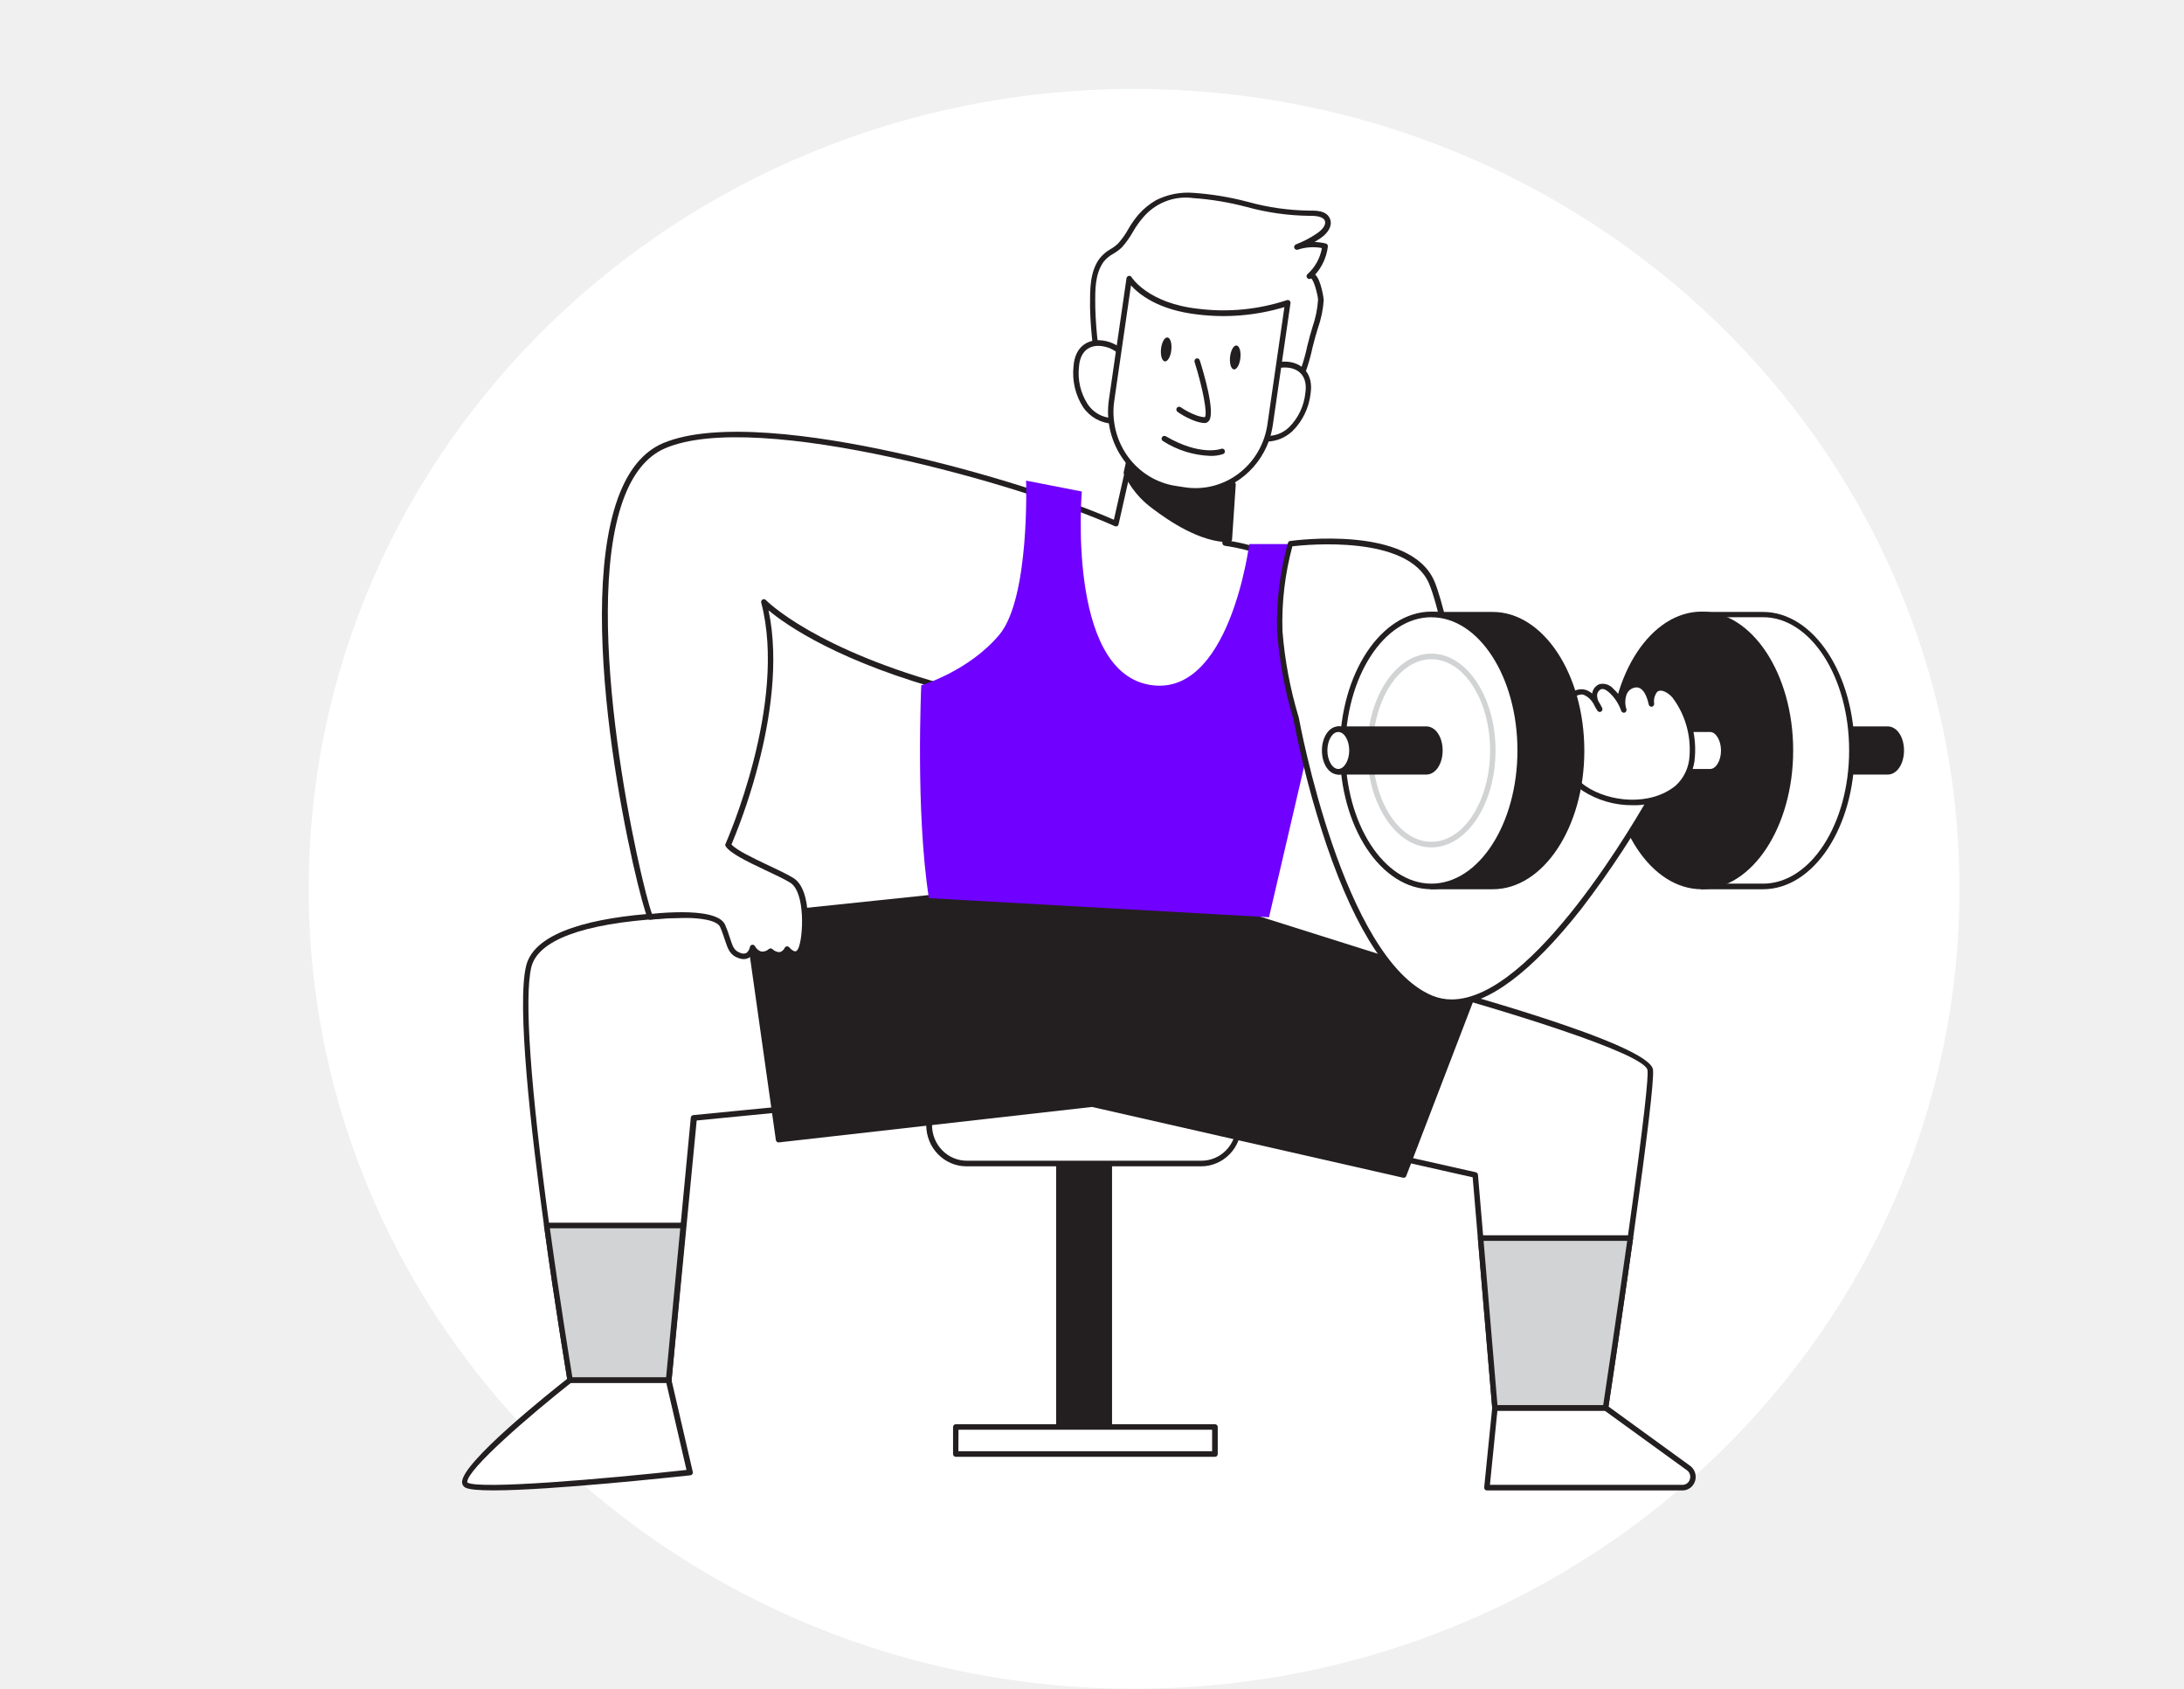
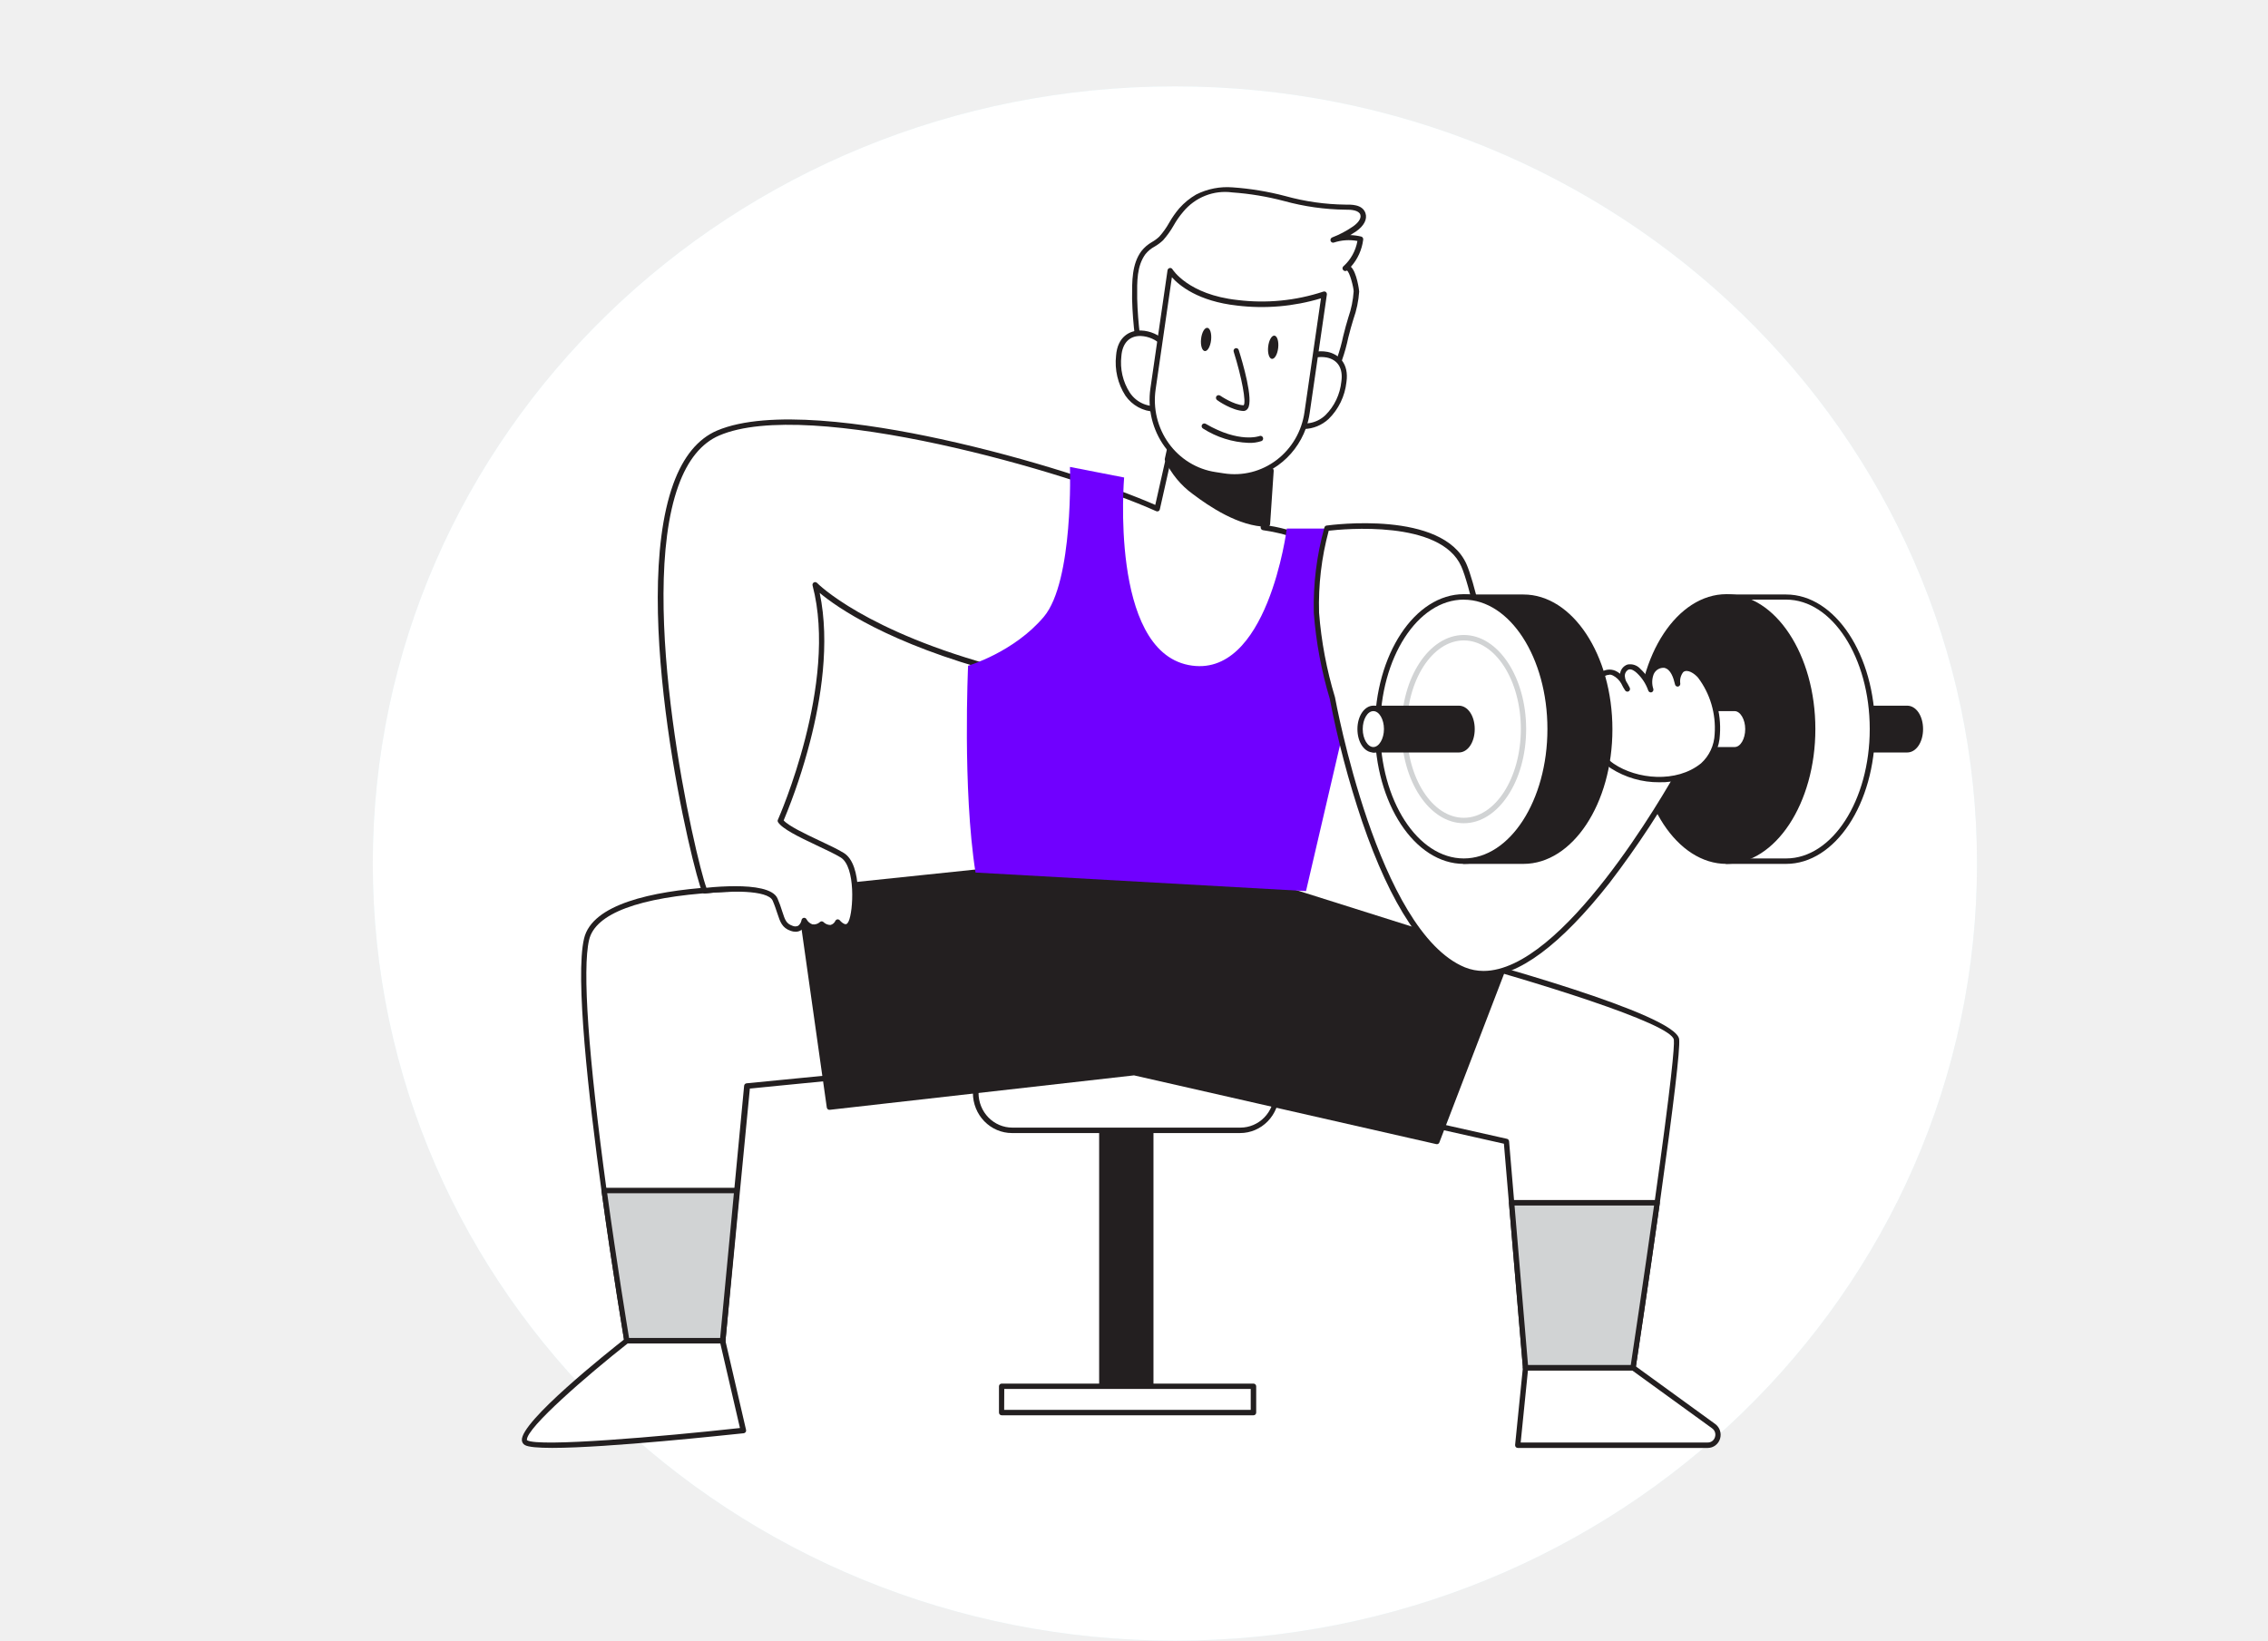
- <svg xmlns="http://www.w3.org/2000/svg" width="335" height="259" viewBox="0 0 335 259" fill="none">
+ <svg xmlns="http://www.w3.org/2000/svg" width="358" height="259" viewBox="0 0 335 259" fill="none">
  <g clip-path="url(#clip0_89_97)">
    <ellipse cx="173.956" cy="136.316" rx="126.611" ry="122.684" fill="#DDF0F4" />
    <ellipse cx="173.956" cy="136.316" rx="126.611" ry="122.684" fill="white" />
    <path d="M170.155 175.204H162.416V218.829H170.155V175.204Z" fill="#231F20" />
    <path d="M170.155 219.259H162.416C162.305 219.259 162.199 219.213 162.12 219.133C162.042 219.052 161.998 218.943 161.998 218.829V175.204C161.998 175.09 162.042 174.981 162.12 174.9C162.199 174.82 162.305 174.774 162.416 174.774H170.155C170.266 174.774 170.372 174.82 170.451 174.9C170.529 174.981 170.574 175.09 170.574 175.204V218.846C170.569 218.957 170.523 219.062 170.445 219.139C170.367 219.216 170.263 219.259 170.155 219.259ZM162.835 218.4H169.736V175.634H162.835V218.4Z" fill="#231F20" />
    <path d="M186.369 218.829H146.604V222.987H186.369V218.829Z" fill="white" />
    <path d="M186.369 223.417H146.604C146.493 223.417 146.387 223.372 146.308 223.291C146.23 223.211 146.186 223.101 146.186 222.987V218.847C146.186 218.733 146.23 218.623 146.308 218.543C146.387 218.462 146.493 218.417 146.604 218.417H186.369C186.48 218.417 186.586 218.462 186.665 218.543C186.743 218.623 186.788 218.733 186.788 218.847V223.005C186.783 223.116 186.737 223.22 186.659 223.297C186.581 223.374 186.477 223.417 186.369 223.417ZM147.006 222.558H185.925V219.259H147.023L147.006 222.558Z" fill="#231F20" />
    <path d="M184.3 166.647H148.271C145.098 166.647 142.525 169.286 142.525 172.541C142.525 175.796 145.098 178.434 148.271 178.434H184.3C187.473 178.434 190.045 175.796 190.045 172.541C190.045 169.286 187.473 166.647 184.3 166.647Z" fill="white" />
    <path d="M184.3 178.864H148.237C146.602 178.864 145.035 178.198 143.879 177.012C142.723 175.826 142.073 174.218 142.073 172.541C142.073 170.864 142.723 169.256 143.879 168.07C145.035 166.884 146.602 166.218 148.237 166.218H184.25C185.885 166.218 187.452 166.884 188.608 168.07C189.764 169.256 190.414 170.864 190.414 172.541C190.414 174.218 189.764 175.826 188.608 177.012C187.452 178.198 185.885 178.864 184.25 178.864H184.3ZM148.287 167.077C146.875 167.077 145.52 167.653 144.521 168.677C143.522 169.702 142.961 171.092 142.961 172.541C142.961 173.99 143.522 175.38 144.521 176.404C145.52 177.429 146.875 178.005 148.287 178.005H184.3C185.713 178.005 187.067 177.429 188.066 176.404C189.065 175.38 189.626 173.99 189.626 172.541C189.626 171.092 189.065 169.702 188.066 168.677C187.067 167.653 185.713 167.077 184.3 167.077H148.287Z" fill="#231F20" />
    <path d="M250.077 189.869C248.243 202.884 246.275 215.908 246.275 215.908H229.307L227.105 189.869L226.267 180.195L207.398 175.951L215.346 150.324C215.346 150.324 252.741 160.221 253.118 164.07C253.319 165.96 251.752 177.919 250.077 189.869Z" fill="white" />
    <path d="M246.275 216.338H229.307C229.202 216.336 229.102 216.295 229.024 216.222C228.947 216.15 228.899 216.05 228.889 215.943L225.89 180.548L207.323 176.373C207.267 176.359 207.214 176.333 207.167 176.298C207.121 176.262 207.082 176.217 207.053 176.166C207.024 176.115 207.005 176.058 206.999 175.999C206.992 175.94 206.997 175.88 207.013 175.823L214.961 150.196C214.994 150.09 215.065 150 215.16 149.946C215.255 149.892 215.366 149.877 215.472 149.904C221.761 151.57 253.159 160.084 253.553 164.062C253.712 165.651 252.715 174.113 250.496 189.929C248.679 202.816 246.711 215.84 246.685 215.969C246.673 216.071 246.624 216.165 246.549 216.234C246.473 216.302 246.376 216.339 246.275 216.338ZM229.693 215.479H245.915C246.25 213.28 248.017 201.467 249.667 189.809C252.372 170.471 252.824 165.179 252.715 164.148C252.464 161.57 230.011 154.698 215.639 150.84L207.951 175.634L226.376 179.775C226.462 179.795 226.539 179.843 226.598 179.911C226.656 179.978 226.693 180.063 226.703 180.153L229.693 215.479Z" fill="#231F20" />
    <path d="M130.65 169.071L106.438 171.442L104.83 187.919L102.577 211.622H87.443C87.443 211.622 85.618 200.806 83.859 187.919C81.748 172.455 79.73 154.088 81.103 148.246C83.616 137.61 119.98 140.608 119.98 140.608L130.65 169.071Z" fill="white" />
    <path d="M102.577 212.068H87.443C87.344 212.067 87.249 212.031 87.174 211.965C87.099 211.899 87.049 211.807 87.033 211.707C87.033 211.604 85.182 200.702 83.448 187.996C81.413 173.125 79.261 154.139 80.693 148.159C83.247 137.292 118.514 140.067 120.055 140.196C120.135 140.202 120.211 140.231 120.274 140.279C120.338 140.328 120.387 140.394 120.416 140.47L131.052 168.915C131.079 168.974 131.093 169.039 131.093 169.104C131.093 169.17 131.079 169.234 131.052 169.293C131.016 169.348 130.969 169.395 130.914 169.431C130.859 169.466 130.798 169.49 130.734 169.499L106.865 171.836L103.012 211.681C103 211.79 102.948 211.89 102.868 211.961C102.787 212.033 102.683 212.071 102.577 212.068ZM87.795 211.209H102.175L105.96 171.398C105.97 171.299 106.012 171.206 106.081 171.135C106.15 171.065 106.24 171.021 106.337 171.012L130.005 168.692L119.662 141.029C113.607 140.61 107.532 140.561 101.471 140.883C89.37 141.63 82.46 144.216 81.489 148.366C80.4 152.988 81.355 166.656 84.252 187.884C85.835 199.285 87.468 209.224 87.795 211.209Z" fill="#231F20" />
    <path d="M142.484 137.713L114.586 140.625L119.503 174.766L167.6 169.319L215.363 180.187L226.376 151.493L191.93 140.625L142.484 137.713Z" fill="#231F20" />
    <path d="M215.363 180.617H215.238L167.5 169.758L119.469 175.196C119.362 175.208 119.254 175.178 119.168 175.11C119.083 175.043 119.025 174.945 119.009 174.835L114.176 140.669C114.166 140.611 114.168 140.552 114.183 140.496C114.197 140.439 114.224 140.387 114.26 140.342C114.293 140.295 114.336 140.256 114.385 140.228C114.434 140.2 114.489 140.183 114.545 140.179L142.442 137.267H142.509L191.922 140.17H192.022L226.46 151.038C226.516 151.054 226.568 151.082 226.612 151.12C226.657 151.159 226.693 151.206 226.718 151.26C226.744 151.313 226.758 151.372 226.759 151.431C226.761 151.491 226.75 151.55 226.728 151.605L215.715 180.308C215.693 180.389 215.648 180.463 215.586 180.518C215.523 180.573 215.445 180.608 215.363 180.617ZM167.626 168.89H167.718L215.129 179.68L225.84 151.76L191.88 141.047L142.517 138.143L115.089 141.004L119.88 174.277L167.617 168.882L167.626 168.89Z" fill="#231F20" />
    <path d="M198.538 60.033C199.928 57.653 200.606 54.303 201.326 51.665C201.821 49.835 202.574 47.962 202.625 46.047C202.625 45.686 201.896 41.511 200.824 42.447C202.179 41.253 203.051 39.583 203.269 37.765C201.843 37.42 200.351 37.482 198.956 37.945C200.132 37.502 201.255 36.926 202.306 36.227C203.144 35.677 203.981 34.758 203.638 33.813C203.295 32.868 201.963 32.739 200.883 32.773C194.869 32.971 189.074 30.273 183.061 30.05C181.167 29.887 179.265 30.243 177.55 31.081C176.609 31.648 175.761 32.364 175.037 33.203C173.806 34.535 173.086 36.425 171.863 37.688C171.026 38.547 169.811 38.856 169.032 39.938C167.533 42.009 167.634 44.767 167.667 47.215C167.709 51.373 168.63 55.583 168.572 59.655C173.153 60.514 177.784 61.425 182.424 61.897C186.084 62.266 196.067 64.277 198.538 60.033Z" fill="white" />
    <path d="M191.084 63.126C188.755 63.079 186.43 62.884 184.124 62.542C183.438 62.456 182.835 62.37 182.332 62.327C178.547 61.94 174.744 61.236 171.068 60.557L168.455 60.076C168.356 60.058 168.267 60.005 168.203 59.927C168.139 59.848 168.103 59.749 168.103 59.647C168.088 57.494 167.939 55.345 167.659 53.212C167.403 51.217 167.25 49.21 167.199 47.198V46.872C167.199 44.475 167.14 41.717 168.656 39.655C169.118 39.067 169.687 38.577 170.331 38.212C170.751 37.974 171.142 37.686 171.495 37.353C172.091 36.683 172.613 35.949 173.053 35.162C173.514 34.35 174.05 33.585 174.652 32.877C175.421 32.011 176.321 31.278 177.316 30.703C179.103 29.805 181.093 29.416 183.078 29.578C185.885 29.774 188.669 30.234 191.394 30.953C194.486 31.811 197.671 32.264 200.874 32.301C201.712 32.301 203.538 32.215 204.032 33.633C204.367 34.587 203.806 35.669 202.533 36.545C202.24 36.743 201.946 36.932 201.637 37.112C202.218 37.13 202.796 37.207 203.362 37.344C203.462 37.369 203.55 37.431 203.609 37.518C203.668 37.605 203.693 37.712 203.68 37.817C203.482 39.42 202.803 40.922 201.737 42.112C202.667 42.971 203.044 45.849 203.044 46.03C202.941 47.512 202.637 48.972 202.139 50.368C201.997 50.832 201.854 51.296 201.729 51.751C201.603 52.207 201.461 52.757 201.327 53.281C200.824 55.698 200.007 58.036 198.898 60.231C197.583 62.49 194.417 63.126 191.084 63.126ZM168.949 59.294L171.219 59.715C174.878 60.385 178.656 61.09 182.416 61.433C182.918 61.485 183.53 61.562 184.225 61.657C188.412 62.198 196.184 63.212 198.178 59.775C199.246 57.652 200.034 55.393 200.523 53.057C200.657 52.525 200.791 52.009 200.925 51.511C201.05 51.047 201.193 50.574 201.335 50.102C201.796 48.779 202.078 47.397 202.173 45.995C202.173 45.385 201.536 42.877 201.101 42.705C201.015 42.769 200.91 42.798 200.805 42.787C200.699 42.776 200.602 42.725 200.531 42.645C200.493 42.607 200.462 42.562 200.441 42.512C200.42 42.461 200.409 42.407 200.409 42.353C200.409 42.298 200.42 42.244 200.441 42.194C200.462 42.144 200.493 42.098 200.531 42.061C201.702 41.022 202.492 39.603 202.767 38.04C201.529 37.808 200.255 37.894 199.057 38.289C198.953 38.325 198.839 38.317 198.74 38.267C198.641 38.217 198.566 38.13 198.529 38.023C198.496 37.917 198.504 37.802 198.551 37.701C198.597 37.601 198.68 37.522 198.781 37.482C199.931 37.042 201.028 36.466 202.047 35.764C202.767 35.274 203.454 34.518 203.219 33.865C202.985 33.212 201.838 33.075 200.874 33.1C197.604 33.062 194.352 32.604 191.193 31.734C188.515 31.026 185.778 30.571 183.019 30.377C181.58 30.179 180.116 30.355 178.76 30.89C177.405 31.424 176.203 32.3 175.264 33.435C174.697 34.099 174.195 34.819 173.765 35.583C173.289 36.423 172.727 37.21 172.09 37.928C171.687 38.309 171.243 38.641 170.766 38.916C170.2 39.217 169.698 39.632 169.292 40.136C167.944 42.001 167.977 44.432 168.003 46.829V47.155C168.057 49.129 168.208 51.099 168.455 53.057C168.735 55.125 168.9 57.207 168.949 59.294Z" fill="#231F20" />
    <path d="M173.747 57.851C173.689 52.584 165.557 50.05 165.088 56.175C164.851 58.285 165.343 60.413 166.478 62.189C167.065 63.058 167.889 63.73 168.847 64.12C169.806 64.51 170.855 64.6 171.863 64.38" fill="white" />
    <path d="M170.749 64.982C169.844 64.955 168.956 64.713 168.157 64.274C167.358 63.836 166.668 63.214 166.143 62.456C164.944 60.594 164.422 58.359 164.669 56.142C164.895 53.126 166.855 52.121 168.622 52.173C170.076 52.231 171.456 52.847 172.488 53.899C173.521 54.95 174.132 56.361 174.2 57.851C174.2 57.964 174.157 58.072 174.08 58.152C174.004 58.233 173.899 58.279 173.79 58.281C173.734 58.283 173.679 58.274 173.627 58.254C173.576 58.234 173.528 58.203 173.488 58.164C173.449 58.125 173.417 58.077 173.395 58.025C173.374 57.973 173.362 57.917 173.362 57.86C173.284 56.595 172.753 55.404 171.872 54.515C170.992 53.626 169.823 53.101 168.589 53.041C166.796 52.989 165.666 54.14 165.507 56.219C165.271 58.231 165.737 60.264 166.822 61.958C167.351 62.764 168.104 63.389 168.983 63.752C169.863 64.115 170.828 64.199 171.754 63.994C171.865 63.963 171.984 63.979 172.084 64.038C172.183 64.097 172.256 64.194 172.286 64.308C172.316 64.421 172.301 64.543 172.244 64.645C172.186 64.748 172.092 64.822 171.981 64.853C171.578 64.952 171.164 64.995 170.749 64.982Z" fill="#231F20" />
    <path d="M191.854 59.956C193.06 54.844 201.544 54.243 200.665 60.317C200.439 62.436 199.49 64.405 197.985 65.875C197.221 66.585 196.268 67.045 195.248 67.198C194.228 67.351 193.187 67.19 192.256 66.734" fill="white" />
    <path d="M194.358 67.722C193.556 67.729 192.765 67.531 192.055 67.147C192.007 67.12 191.964 67.083 191.93 67.039C191.895 66.995 191.869 66.945 191.854 66.89C191.838 66.836 191.833 66.779 191.839 66.723C191.845 66.667 191.861 66.612 191.888 66.563C191.914 66.513 191.95 66.469 191.993 66.434C192.036 66.398 192.085 66.372 192.138 66.356C192.191 66.34 192.246 66.335 192.301 66.341C192.356 66.347 192.409 66.364 192.457 66.391C193.318 66.801 194.278 66.938 195.215 66.785C196.152 66.632 197.023 66.196 197.717 65.532C199.136 64.126 200.025 62.252 200.229 60.24C200.531 58.169 199.685 56.803 197.918 56.434C196.705 56.217 195.456 56.465 194.41 57.13C193.363 57.795 192.591 58.831 192.24 60.042C192.214 60.156 192.145 60.255 192.049 60.317C191.952 60.379 191.836 60.399 191.724 60.373C191.613 60.346 191.517 60.276 191.457 60.177C191.396 60.078 191.377 59.958 191.402 59.844C191.785 58.404 192.681 57.164 193.912 56.369C195.143 55.574 196.62 55.281 198.052 55.549C199.777 55.901 201.469 57.336 201.033 60.325C200.79 62.543 199.794 64.602 198.219 66.142C197.158 67.124 195.788 67.685 194.358 67.722Z" fill="#231F20" />
    <path d="M195.33 86.691C194.987 84.852 191.67 83.839 187.885 83.254L188.153 79.234L188.68 71.33L173.681 69.036L172.257 75.376L171.805 77.43L171.16 80.316C157.76 74.303 116.362 62.146 101.84 68.375C83.968 76.047 97.745 136.553 99.73 140.625C99.73 140.625 109.713 139.38 110.843 142C111.974 144.62 111.748 145.96 113.456 146.544C113.667 146.628 113.894 146.66 114.12 146.638C114.345 146.616 114.562 146.541 114.754 146.419C114.947 146.296 115.109 146.13 115.228 145.933C115.347 145.735 115.42 145.513 115.441 145.282C115.553 145.537 115.722 145.762 115.934 145.938C116.147 146.113 116.397 146.235 116.665 146.292C116.932 146.349 117.209 146.34 117.472 146.266C117.736 146.192 117.978 146.055 118.18 145.866C118.18 145.866 119.696 147.421 120.692 145.574C120.692 145.574 122.015 147.223 122.769 145.668C123.523 144.113 124.101 136.648 121.354 134.998C118.607 133.349 112.56 131.124 111.614 129.569C111.614 129.569 121.262 108.151 117.099 92.37C117.099 92.37 124.478 100.101 146.412 105.892C146.412 105.892 152.651 117.541 153.405 117.73C154.159 117.919 184.652 120.84 184.652 120.84L192.943 105.892C192.943 105.892 196.159 91.15 195.33 86.691Z" fill="white" />
    <path d="M114.076 147.086C113.819 147.084 113.564 147.037 113.322 146.948C111.94 146.476 111.647 145.522 111.203 144.19C111.011 143.615 110.801 142.953 110.466 142.18C109.729 140.462 103.523 140.591 99.78 141.055C99.694 141.066 99.607 141.05 99.53 141.008C99.454 140.967 99.392 140.902 99.353 140.823C97.954 137.945 87.737 95.866 94.78 76.39C96.338 72.095 98.657 69.268 101.681 67.971C109.78 64.535 125.357 66.777 136.998 69.311C151.001 72.352 164.217 76.785 170.858 79.706L173.279 68.959C173.305 68.855 173.366 68.765 173.453 68.704C173.539 68.644 173.644 68.619 173.748 68.632L188.739 70.918C188.844 70.933 188.94 70.988 189.007 71.073C189.073 71.157 189.107 71.264 189.099 71.373L188.329 82.902C192.994 83.632 195.414 84.844 195.741 86.596C196.578 91.098 193.53 105.376 193.396 105.978C193.4 106.018 193.4 106.058 193.396 106.098L185.088 121.046C185.046 121.116 184.986 121.172 184.915 121.21C184.845 121.248 184.765 121.266 184.686 121.261C181.562 120.969 154.142 118.34 153.38 118.151C152.768 117.988 150.348 113.993 146.202 106.261C128.724 101.605 120.55 95.823 117.887 93.598C119.562 101.536 118.037 110.617 116.387 116.991C115.294 121.264 113.894 125.447 112.2 129.508C112.954 130.368 115.491 131.587 117.753 132.653C119.243 133.357 120.659 134.019 121.664 134.629C124.737 136.476 124.034 144.251 123.247 145.866C123.154 146.092 123.006 146.29 122.816 146.441C122.627 146.591 122.403 146.689 122.166 146.725C121.924 146.73 121.684 146.687 121.458 146.597C121.232 146.507 121.026 146.372 120.851 146.201C120.576 146.555 120.182 146.79 119.746 146.862C119.191 146.905 118.643 146.726 118.213 146.364C117.977 146.527 117.712 146.639 117.433 146.695C117.154 146.751 116.867 146.75 116.588 146.69C116.223 146.596 115.889 146.4 115.625 146.123C115.473 146.404 115.254 146.64 114.989 146.811C114.719 146.996 114.4 147.092 114.076 147.086ZM104.587 139.895C107.435 139.895 110.55 140.273 111.228 141.828C111.521 142.511 111.776 143.211 111.991 143.924C112.409 145.213 112.602 145.797 113.582 146.141C113.725 146.208 113.881 146.244 114.038 146.244C114.196 146.244 114.352 146.208 114.495 146.141C114.775 145.919 114.963 145.597 115.022 145.239C115.038 145.15 115.081 145.068 115.144 145.005C115.207 144.942 115.287 144.901 115.374 144.886C115.461 144.873 115.55 144.888 115.628 144.93C115.707 144.972 115.77 145.038 115.81 145.118C116.009 145.493 116.338 145.778 116.731 145.917C116.945 145.951 117.163 145.935 117.37 145.871C117.577 145.807 117.768 145.697 117.928 145.548C118.003 145.48 118.1 145.442 118.201 145.442C118.301 145.442 118.398 145.48 118.473 145.548C118.769 145.845 119.164 146.014 119.578 146.02C119.753 145.978 119.916 145.895 120.054 145.777C120.192 145.66 120.302 145.51 120.374 145.342C120.408 145.282 120.456 145.232 120.513 145.195C120.569 145.158 120.634 145.134 120.701 145.127C120.768 145.125 120.835 145.138 120.897 145.165C120.959 145.191 121.015 145.231 121.061 145.282C121.228 145.496 121.697 145.926 122.015 145.891C122.166 145.891 122.309 145.728 122.443 145.462C123.205 143.89 123.59 136.802 121.186 135.35C120.215 134.766 118.816 134.113 117.342 133.417C114.578 132.112 111.974 130.84 111.304 129.775C111.269 129.713 111.251 129.644 111.251 129.573C111.251 129.502 111.269 129.432 111.304 129.371C111.396 129.156 120.835 107.893 116.764 92.43C116.739 92.339 116.745 92.242 116.78 92.155C116.814 92.068 116.877 91.995 116.957 91.948C117.038 91.903 117.131 91.885 117.223 91.897C117.315 91.909 117.401 91.951 117.468 92.017C117.535 92.095 125.047 99.749 146.588 105.428C146.642 105.442 146.693 105.468 146.738 105.504C146.783 105.539 146.82 105.583 146.847 105.634C149.661 110.883 152.961 116.682 153.631 117.275C155.021 117.498 176.026 119.526 184.493 120.333L192.617 105.729C192.843 104.68 195.724 90.935 194.945 86.76C194.694 85.419 192.181 84.337 187.851 83.693C187.747 83.676 187.653 83.62 187.586 83.536C187.52 83.452 187.486 83.345 187.491 83.237L188.262 71.717L174.024 69.543L171.579 80.402C171.566 80.464 171.539 80.523 171.502 80.573C171.464 80.624 171.416 80.665 171.361 80.694C171.304 80.72 171.243 80.733 171.181 80.733C171.119 80.733 171.058 80.72 171.001 80.694C157.308 74.517 116.161 62.653 102.016 68.753C99.219 69.956 97.049 72.619 95.584 76.682C88.942 95.033 98.306 135.625 100.006 140.144C101.528 139.982 103.057 139.899 104.587 139.895Z" fill="#231F20" />
    <path d="M172.768 72.43C173.753 74.487 175.224 76.259 177.047 77.584C180.012 79.913 184.543 82.739 188.546 82.739L189.116 74.277C186.191 74.21 183.284 73.789 180.456 73.023C177.93 72.545 175.49 71.676 173.22 70.445L172.768 72.43Z" fill="#231F20" />
    <path d="M188.513 83.152C184.074 83.152 179.3 79.896 176.788 77.997C174.898 76.626 173.379 74.784 172.374 72.645C172.349 72.558 172.349 72.466 172.374 72.379L172.826 70.334C172.839 70.267 172.868 70.204 172.91 70.152C172.952 70.099 173.007 70.058 173.069 70.034C173.129 70.002 173.195 69.985 173.262 69.985C173.329 69.985 173.395 70.002 173.455 70.034C175.686 71.26 178.086 72.129 180.573 72.611C183.368 73.375 186.241 73.793 189.133 73.856C189.189 73.856 189.246 73.868 189.298 73.892C189.35 73.916 189.396 73.951 189.434 73.994C189.475 74.037 189.507 74.088 189.527 74.144C189.547 74.201 189.556 74.261 189.551 74.32L188.982 82.774C188.965 82.886 188.907 82.988 188.82 83.058C188.733 83.129 188.623 83.162 188.513 83.152ZM173.203 72.387C174.163 74.335 175.572 76.013 177.307 77.276C179.627 79.097 184.057 82.112 188.153 82.284L188.664 74.69C185.86 74.58 183.076 74.154 180.364 73.418C177.983 72.943 175.673 72.145 173.496 71.047L173.203 72.387Z" fill="#231F20" />
    <path d="M197.524 46.433L194.819 65.067C194.709 65.867 194.518 66.653 194.25 67.412C193.335 69.995 191.58 72.174 189.281 73.583C186.981 74.991 184.278 75.543 181.628 75.144L180.288 74.938C177.805 74.557 175.508 73.362 173.74 71.532C171.973 69.702 170.829 67.335 170.481 64.784C170.327 63.661 170.327 62.521 170.481 61.399L173.212 42.73C173.212 42.73 175.64 46.906 183.814 47.791C191.988 48.675 197.524 46.433 197.524 46.433Z" fill="white" />
    <path d="M183.32 75.695C182.731 75.695 182.143 75.649 181.561 75.557L180.221 75.351C177.065 74.869 174.225 73.122 172.325 70.493C170.425 67.864 169.62 64.568 170.088 61.331L172.793 42.662C172.807 42.575 172.846 42.495 172.906 42.432C172.966 42.369 173.043 42.327 173.128 42.31C173.213 42.291 173.301 42.299 173.381 42.335C173.461 42.37 173.528 42.431 173.572 42.508C173.572 42.508 176.025 46.52 183.856 47.362C188.402 47.923 193.013 47.472 197.373 46.038C197.442 46.011 197.517 46.002 197.59 46.013C197.664 46.023 197.733 46.053 197.792 46.099C197.847 46.148 197.89 46.211 197.916 46.282C197.942 46.352 197.952 46.428 197.943 46.502L195.238 65.162C195.119 65.991 194.92 66.805 194.643 67.593C193.787 69.968 192.243 72.016 190.219 73.464C188.195 74.912 185.788 75.691 183.32 75.695ZM173.479 43.77L170.917 61.451C170.697 62.944 170.767 64.468 171.122 65.933C171.478 67.399 172.112 68.778 172.988 69.992C173.864 71.206 174.965 72.231 176.228 73.007C177.49 73.784 178.89 74.297 180.347 74.518L181.687 74.724C183.141 74.953 184.625 74.884 186.053 74.522C187.481 74.16 188.826 73.511 190.008 72.613C191.191 71.716 192.188 70.587 192.944 69.292C193.699 67.997 194.197 66.561 194.409 65.068L197.013 47.095C192.719 48.386 188.216 48.775 183.772 48.238C177.633 47.559 174.66 45.085 173.479 43.77Z" fill="#231F20" />
    <path d="M183.655 55.463C183.655 55.463 186.494 64.484 184.802 64.449C183.111 64.415 180.866 62.843 180.866 62.843" fill="white" />
    <path d="M184.811 64.879C183.01 64.827 180.749 63.272 180.624 63.161C180.531 63.096 180.467 62.997 180.445 62.885C180.423 62.772 180.445 62.655 180.506 62.559C180.572 62.468 180.669 62.405 180.778 62.384C180.887 62.364 180.999 62.386 181.093 62.447C181.093 62.447 183.245 63.934 184.803 63.977C185.247 63.556 184.526 59.621 183.245 55.549C183.223 55.494 183.212 55.435 183.213 55.375C183.214 55.316 183.228 55.257 183.252 55.203C183.277 55.149 183.312 55.101 183.356 55.062C183.399 55.023 183.45 54.993 183.506 54.975C183.561 54.957 183.62 54.951 183.677 54.958C183.735 54.964 183.791 54.983 183.841 55.013C183.891 55.042 183.935 55.082 183.969 55.13C184.004 55.178 184.028 55.233 184.041 55.291C184.618 57.112 186.419 63.169 185.464 64.492C185.393 64.605 185.296 64.698 185.183 64.765C185.069 64.832 184.942 64.871 184.811 64.879Z" fill="#231F20" />
    <path d="M185.59 69.913C183.038 69.811 180.555 69.03 178.388 67.645C178.291 67.589 178.22 67.496 178.19 67.386C178.16 67.277 178.174 67.16 178.228 67.061C178.286 66.963 178.378 66.891 178.486 66.861C178.593 66.83 178.708 66.844 178.806 66.897C184.124 70.007 187.282 68.847 187.315 68.83C187.367 68.81 187.422 68.8 187.478 68.801C187.533 68.802 187.588 68.815 187.638 68.838C187.689 68.861 187.735 68.895 187.773 68.936C187.811 68.978 187.84 69.026 187.86 69.079C187.88 69.132 187.889 69.188 187.888 69.244C187.886 69.3 187.874 69.356 187.851 69.407C187.829 69.458 187.796 69.504 187.756 69.543C187.716 69.581 187.668 69.61 187.617 69.629C186.963 69.845 186.277 69.941 185.59 69.913Z" fill="#231F20" />
    <path d="M179.669 53.679C179.781 52.665 179.518 51.802 179.082 51.751C178.645 51.701 178.2 52.481 178.088 53.495C177.976 54.508 178.239 55.371 178.676 55.422C179.112 55.473 179.557 54.692 179.669 53.679Z" fill="#231F20" />
    <path d="M190.26 54.909C190.372 53.896 190.109 53.033 189.672 52.982C189.235 52.931 188.791 53.712 188.678 54.725C188.566 55.739 188.83 56.602 189.266 56.653C189.703 56.703 190.148 55.923 190.26 54.909Z" fill="#231F20" />
    <path d="M157.391 73.71C157.391 73.71 157.994 91.751 153.271 97.361C148.547 102.971 141.311 105.093 141.311 105.093C141.311 105.093 140.407 124.534 142.484 137.739L194.652 140.668L200.213 116.794C200.213 116.794 195.472 98.839 197.909 83.435H191.62C191.62 83.435 188.588 107.438 176.101 104.981C163.614 102.524 165.942 75.377 165.942 75.377L157.391 73.71Z" fill="#7000FF" />
    <path d="M87.443 211.639C87.443 211.639 68.909 226.192 71.531 227.747C74.152 229.302 105.868 225.805 105.868 225.805L102.585 211.639H87.443Z" fill="white" />
    <path d="M75.668 228.563C73.465 228.563 71.882 228.434 71.347 228.116C71.212 228.039 71.099 227.929 71.017 227.795C70.935 227.661 70.887 227.509 70.877 227.351C70.685 224.413 84.428 213.468 87.192 211.303C87.262 211.242 87.351 211.209 87.443 211.209H102.577C102.671 211.209 102.763 211.242 102.836 211.303C102.909 211.364 102.96 211.449 102.979 211.544L106.262 225.719C106.278 225.779 106.28 225.842 106.269 225.903C106.257 225.964 106.232 226.022 106.195 226.071C106.161 226.121 106.118 226.163 106.067 226.194C106.017 226.225 105.96 226.245 105.902 226.252C103.297 226.518 84.478 228.563 75.668 228.563ZM87.586 212.068C81.338 216.991 71.589 225.393 71.673 227.291C71.673 227.343 71.673 227.352 71.723 227.369C73.558 228.451 92.661 226.819 105.299 225.427L102.2 212.068H87.586Z" fill="#231F20" />
    <path d="M229.307 215.908L228.076 228.142H258.067C258.409 228.14 258.741 228.026 259.016 227.819C259.29 227.611 259.494 227.319 259.597 226.985C259.701 226.651 259.698 226.292 259.59 225.96C259.482 225.627 259.274 225.339 258.997 225.135L246.275 215.908H229.307Z" fill="white" />
    <path d="M258.067 228.571H228.076C228.018 228.571 227.961 228.559 227.907 228.535C227.854 228.512 227.806 228.477 227.766 228.434C227.727 228.388 227.697 228.335 227.678 228.278C227.659 228.22 227.652 228.159 227.657 228.099L228.888 215.865C228.901 215.76 228.95 215.662 229.027 215.591C229.104 215.52 229.204 215.48 229.307 215.479H246.275C246.362 215.479 246.446 215.506 246.518 215.556L259.239 224.791C259.592 225.046 259.857 225.409 259.995 225.828C260.133 226.247 260.136 226.701 260.006 227.123C259.875 227.544 259.616 227.912 259.268 228.173C258.919 228.433 258.498 228.573 258.067 228.571ZM228.537 227.712H258.067C258.323 227.718 258.573 227.638 258.779 227.482C258.986 227.327 259.136 227.105 259.206 226.853C259.287 226.605 259.286 226.336 259.205 226.088C259.123 225.84 258.965 225.626 258.754 225.478L246.141 216.338H229.684L228.537 227.712Z" fill="#231F20" />
    <path d="M277.908 115.093C277.893 114.259 278.121 113.44 278.561 112.739V111.828H289.541C290.721 111.828 291.676 113.289 291.676 115.093C291.676 116.897 290.721 118.357 289.541 118.357H278.561V117.472C278.114 116.765 277.886 115.935 277.908 115.093Z" fill="#231F20" />
    <path d="M289.54 118.787H278.561C278.45 118.785 278.345 118.739 278.267 118.658C278.189 118.578 278.144 118.47 278.142 118.357V117.575C277.714 116.822 277.488 115.965 277.488 115.093C277.488 114.22 277.714 113.363 278.142 112.61V111.828C278.144 111.715 278.189 111.607 278.267 111.527C278.345 111.447 278.45 111.401 278.561 111.398H289.54C290.973 111.398 292.053 113.022 292.053 115.093C292.053 117.163 290.973 118.787 289.54 118.787ZM278.98 117.928H289.54C290.47 117.928 291.215 116.63 291.215 115.093C291.215 113.555 290.428 112.258 289.54 112.258H278.98V112.739C278.981 112.828 278.955 112.915 278.904 112.988C278.526 113.621 278.326 114.35 278.326 115.093C278.326 115.835 278.526 116.564 278.904 117.197C278.953 117.271 278.979 117.358 278.98 117.447V117.928Z" fill="#231F20" />
    <path d="M278.561 118.357C279.736 118.357 280.688 116.896 280.688 115.093C280.688 113.29 279.736 111.828 278.561 111.828C277.386 111.828 276.434 113.29 276.434 115.093C276.434 116.896 277.386 118.357 278.561 118.357Z" fill="white" />
    <path d="M278.561 118.787C277.137 118.787 276.048 117.163 276.048 115.093C276.048 113.022 277.171 111.398 278.561 111.398C279.951 111.398 281.115 113.022 281.115 115.093C281.115 117.163 279.993 118.787 278.561 118.787ZM278.561 112.258C277.631 112.258 276.886 113.555 276.886 115.093C276.886 116.63 277.665 117.928 278.561 117.928C279.457 117.928 280.278 116.63 280.278 115.093C280.278 113.555 279.49 112.258 278.561 112.258Z" fill="#231F20" />
    <path d="M256.819 115.093C256.708 109.764 258.168 104.524 261.007 100.059V94.277H270.428C277.966 94.277 284.046 103.616 284.046 115.136C284.046 126.657 277.949 135.995 270.428 135.995H261.015V130.179C258.165 125.7 256.702 120.441 256.819 115.093Z" fill="white" />
    <path d="M270.437 136.373H261.015C260.904 136.373 260.798 136.328 260.719 136.247C260.64 136.167 260.596 136.058 260.596 135.944V130.256C257.853 125.696 256.4 120.443 256.4 115.085C256.4 109.726 257.853 104.473 260.596 99.913V94.277C260.596 94.163 260.64 94.054 260.719 93.974C260.798 93.893 260.904 93.848 261.015 93.848H270.437C278.175 93.848 284.473 103.401 284.473 115.136C284.473 126.872 278.175 136.373 270.437 136.373ZM261.434 135.514H270.437C277.715 135.514 283.636 126.347 283.636 115.085C283.636 103.822 277.715 94.655 270.437 94.655H261.434V100.05C261.434 100.137 261.408 100.221 261.358 100.291C258.56 104.682 257.124 109.84 257.238 115.085C257.124 120.33 258.56 125.487 261.358 129.878C261.408 129.951 261.434 130.038 261.434 130.127V135.514Z" fill="#231F20" />
    <path d="M261.015 135.952C268.536 135.952 274.633 126.613 274.633 115.093C274.633 103.573 268.536 94.234 261.015 94.234C253.494 94.234 247.397 103.573 247.397 115.093C247.397 126.613 253.494 135.952 261.015 135.952Z" fill="#231F20" />
    <path d="M261.015 136.373C253.277 136.373 246.979 126.82 246.979 115.084C246.979 103.349 253.277 93.796 261.015 93.796C268.754 93.796 275.052 103.349 275.052 115.084C275.052 126.82 268.754 136.373 261.015 136.373ZM261.015 94.655C253.737 94.655 247.816 103.822 247.816 115.084C247.816 126.347 253.762 135.514 261.015 135.514C268.268 135.514 274.214 126.347 274.214 115.084C274.214 103.822 268.293 94.664 261.015 94.664V94.655Z" fill="#231F20" />
    <path d="M197.909 83.392C197.909 83.392 215.865 80.892 219.559 89.242C222.071 94.981 227.934 127.214 227.934 127.214L238.821 118.357L254.215 120.763C254.215 120.763 233.746 158.907 219.601 153.099C205.455 147.292 198.847 110.204 198.847 110.204C197.518 105.828 196.675 101.312 196.335 96.742C196.193 92.236 196.724 87.733 197.909 83.392Z" fill="white" />
    <path d="M222.683 154.139C221.558 154.143 220.444 153.925 219.4 153.495C213.42 151.047 208.06 143.005 203.487 129.621C201.359 123.302 199.657 116.841 198.395 110.282C197.073 105.887 196.231 101.355 195.883 96.769C195.769 92.206 196.334 87.652 197.558 83.264C197.579 83.184 197.623 83.113 197.685 83.059C197.746 83.005 197.821 82.972 197.901 82.963C198.647 82.86 216.209 80.523 219.986 89.062C222.34 94.38 227.373 121.571 228.261 126.433L238.57 118.023C238.615 117.985 238.668 117.956 238.724 117.94C238.78 117.924 238.839 117.92 238.897 117.928L254.282 120.334C254.348 120.346 254.411 120.374 254.465 120.416C254.519 120.458 254.562 120.512 254.592 120.574C254.625 120.635 254.642 120.703 254.642 120.772C254.642 120.841 254.625 120.909 254.592 120.97C251.037 127.408 247.014 133.562 242.557 139.38C234.827 149.191 228.177 154.139 222.683 154.139ZM198.236 83.779C197.1 87.989 196.586 92.35 196.712 96.717C197.063 101.249 197.906 105.727 199.225 110.068C199.308 110.497 205.966 147.052 219.735 152.705C220.671 153.083 221.668 153.276 222.675 153.272C235.153 153.272 251.15 125.351 253.536 121.09L238.922 118.813L228.21 127.559C228.154 127.602 228.087 127.631 228.017 127.641C227.947 127.652 227.875 127.644 227.808 127.619C227.739 127.595 227.677 127.552 227.63 127.494C227.583 127.437 227.552 127.367 227.54 127.293C227.482 126.975 221.678 95.05 219.165 89.423C215.899 82.009 200.472 83.521 198.236 83.779Z" fill="#231F20" />
    <path d="M223.822 115.093C223.808 114.259 224.035 113.44 224.475 112.739V111.828H262.305C263.486 111.828 264.432 113.289 264.432 115.093C264.432 116.897 263.486 118.357 262.305 118.357H224.45V117.472C224.011 116.762 223.793 115.933 223.822 115.093Z" fill="white" />
    <path d="M262.305 118.787H224.45C224.339 118.787 224.232 118.741 224.154 118.661C224.075 118.58 224.031 118.471 224.031 118.357V117.575C223.603 116.822 223.377 115.965 223.377 115.093C223.377 114.22 223.603 113.363 224.031 112.61V111.828C224.031 111.714 224.075 111.605 224.154 111.524C224.232 111.444 224.339 111.398 224.45 111.398H262.305C263.737 111.398 264.817 113.022 264.817 115.093C264.817 117.163 263.737 118.787 262.305 118.787ZM224.894 117.928H262.305C263.235 117.928 263.98 116.63 263.98 115.093C263.98 113.555 263.201 112.258 262.305 112.258H224.894V112.739C224.896 112.828 224.869 112.915 224.818 112.988C224.44 113.621 224.24 114.35 224.24 115.093C224.24 115.835 224.44 116.564 224.818 117.197C224.867 117.271 224.893 117.358 224.894 117.447V117.928Z" fill="#231F20" />
    <path d="M241.108 108.409C240.969 108.141 240.878 107.85 240.84 107.55C240.798 106.424 242.289 105.832 243.294 106.235C244.252 106.811 244.997 107.696 245.412 108.753C244.997 108.215 244.71 107.586 244.575 106.914C244.518 106.579 244.576 106.234 244.737 105.937C244.899 105.64 245.155 105.409 245.463 105.282C245.771 105.237 246.086 105.271 246.379 105.382C246.671 105.493 246.932 105.677 247.138 105.918C248.011 106.722 248.673 107.738 249.064 108.873C248.779 108.009 248.812 107.068 249.156 106.227C249.337 105.813 249.643 105.47 250.03 105.25C250.417 105.03 250.862 104.945 251.3 105.007C252.481 105.265 252.975 106.725 253.26 107.894C253.203 107.513 253.229 107.124 253.338 106.755C253.447 106.386 253.635 106.047 253.888 105.763C254.767 105.05 256.049 105.823 256.786 106.682C259.591 109.938 261.09 117.679 257.23 120.823C253.369 123.967 246.928 123.624 242.95 120.917C240.647 119.354 240.898 117.79 241.627 115.351C242.271 113.127 242.104 110.739 241.158 108.632C241.2 108.538 241.141 108.469 241.108 108.409Z" fill="white" />
    <path d="M250.412 123.487C247.711 123.51 245.059 122.744 242.766 121.279C240.254 119.56 240.547 117.679 241.275 115.265C241.891 113.144 241.733 110.866 240.831 108.856L240.739 108.658C240.566 108.332 240.461 107.972 240.429 107.602C240.424 107.308 240.492 107.019 240.627 106.76C240.762 106.501 240.959 106.282 241.2 106.124C241.531 105.898 241.91 105.758 242.306 105.716C242.701 105.674 243.101 105.731 243.47 105.884C243.742 106.002 243.996 106.161 244.223 106.356C244.266 106.025 244.398 105.714 244.605 105.457C244.813 105.2 245.087 105.008 245.396 104.904C245.774 104.828 246.165 104.855 246.53 104.984C246.894 105.112 247.22 105.336 247.473 105.634C247.884 106.012 248.252 106.435 248.57 106.897C248.618 106.6 248.705 106.311 248.83 106.038C249.058 105.544 249.433 105.137 249.901 104.876C250.369 104.615 250.906 104.514 251.434 104.586C251.817 104.689 252.171 104.882 252.469 105.149C252.766 105.415 253 105.749 253.151 106.124C253.267 105.85 253.448 105.611 253.679 105.428C254.742 104.569 256.191 105.325 257.154 106.399C259.219 109.114 260.228 112.518 259.985 115.952C259.95 116.946 259.714 117.922 259.293 118.818C258.872 119.714 258.275 120.511 257.54 121.158C255.488 122.738 252.976 123.558 250.412 123.487ZM242.582 106.519C242.26 106.523 241.946 106.621 241.677 106.803C241.554 106.878 241.451 106.985 241.379 107.113C241.307 107.241 241.268 107.385 241.267 107.533C241.296 107.79 241.376 108.039 241.501 108.263L241.585 108.452C242.579 110.655 242.752 113.155 242.071 115.48C241.334 117.963 241.233 119.2 243.235 120.566C246.828 123.005 253.118 123.676 257.02 120.488C257.66 119.907 258.178 119.2 258.545 118.409C258.912 117.618 259.12 116.759 259.156 115.883C259.384 112.68 258.447 109.503 256.526 106.966C255.982 106.339 254.851 105.548 254.19 106.107C253.995 106.357 253.854 106.646 253.774 106.955C253.695 107.264 253.68 107.587 253.729 107.902C253.742 108.016 253.711 108.131 253.642 108.221C253.608 108.266 253.565 108.303 253.517 108.331C253.469 108.359 253.415 108.377 253.36 108.384C253.249 108.397 253.138 108.365 253.05 108.294C252.962 108.223 252.905 108.119 252.891 108.006C252.657 107.009 252.23 105.652 251.216 105.428C250.873 105.395 250.528 105.471 250.228 105.646C249.928 105.821 249.688 106.087 249.541 106.408C249.245 107.156 249.221 107.988 249.474 108.753C249.504 108.86 249.493 108.975 249.443 109.074C249.393 109.173 249.309 109.248 249.206 109.286C249.102 109.319 248.989 109.31 248.891 109.26C248.793 109.211 248.717 109.125 248.679 109.019C248.309 107.953 247.687 106.997 246.87 106.236C246.526 105.918 246.032 105.557 245.58 105.695C245.369 105.797 245.198 105.968 245.092 106.181C244.985 106.394 244.951 106.636 244.994 106.872C245.017 107.091 245.074 107.306 245.161 107.507C245.371 107.842 245.563 108.195 245.748 108.555C245.799 108.654 245.812 108.769 245.782 108.876C245.752 108.984 245.683 109.075 245.588 109.131C245.495 109.184 245.386 109.2 245.282 109.174C245.178 109.149 245.087 109.084 245.027 108.993C244.799 108.652 244.597 108.293 244.424 107.92C244.113 107.366 243.65 106.918 243.093 106.631C242.93 106.55 242.754 106.5 242.574 106.485L242.582 106.519Z" fill="#231F20" />
    <path d="M215.363 115.093C215.252 109.764 216.712 104.524 219.55 100.059V94.277H228.972C236.51 94.277 242.59 103.616 242.59 115.136C242.59 126.657 236.493 135.995 228.972 135.995H219.559V130.179C216.709 125.7 215.246 120.441 215.363 115.093Z" fill="#231F20" />
    <path d="M228.981 136.373H219.559C219.448 136.373 219.341 136.328 219.263 136.247C219.184 136.167 219.14 136.058 219.14 135.944V130.256C216.397 125.696 214.944 120.443 214.944 115.085C214.944 109.726 216.397 104.473 219.14 99.913V94.277C219.14 94.163 219.184 94.054 219.263 93.974C219.341 93.893 219.448 93.848 219.559 93.848H228.981C236.719 93.848 243.017 103.401 243.017 115.136C243.017 126.872 236.719 136.373 228.981 136.373ZM219.978 135.514H228.981C236.259 135.514 242.18 126.347 242.18 115.085C242.18 103.822 236.259 94.655 228.981 94.655H219.978V100.05C219.978 100.137 219.952 100.221 219.902 100.291C217.104 104.682 215.668 109.84 215.782 115.085C215.668 120.33 217.104 125.487 219.902 129.878C219.952 129.951 219.978 130.038 219.978 130.127V135.514Z" fill="#231F20" />
    <path d="M219.559 135.952C227.08 135.952 233.176 126.613 233.176 115.093C233.176 103.573 227.08 94.234 219.559 94.234C212.038 94.234 205.941 103.573 205.941 115.093C205.941 126.613 212.038 135.952 219.559 135.952Z" fill="white" />
    <path d="M219.559 136.373C211.82 136.373 205.522 126.82 205.522 115.084C205.522 103.349 211.82 93.796 219.559 93.796C227.297 93.796 233.595 103.349 233.595 115.084C233.595 126.82 227.297 136.373 219.559 136.373ZM219.559 94.655C212.281 94.655 206.36 103.822 206.36 115.084C206.36 126.347 212.281 135.514 219.559 135.514C226.837 135.514 232.758 126.347 232.758 115.084C232.758 103.822 226.837 94.664 219.559 94.664V94.655Z" fill="#231F20" />
    <path d="M219.559 129.956C214.132 129.956 209.718 123.289 209.718 115.093C209.718 106.897 214.132 100.239 219.559 100.239C224.986 100.239 229.4 106.897 229.4 115.093C229.4 123.289 224.986 129.956 219.559 129.956ZM219.559 101.098C214.593 101.098 210.556 107.378 210.556 115.093C210.556 122.808 214.593 129.096 219.559 129.096C224.525 129.096 228.562 122.816 228.562 115.093C228.562 107.37 224.517 101.098 219.559 101.098Z" fill="#D1D3D4" />
    <path d="M204.626 115.093C204.612 114.259 204.839 113.44 205.28 112.739V111.828H218.772C219.953 111.828 220.907 113.289 220.907 115.093C220.907 116.897 219.953 118.357 218.772 118.357H205.28V117.472C204.832 116.765 204.604 115.935 204.626 115.093Z" fill="#231F20" />
    <path d="M218.772 118.787H205.28C205.169 118.785 205.064 118.739 204.986 118.658C204.908 118.578 204.863 118.47 204.861 118.357V117.575C204.433 116.822 204.207 115.965 204.207 115.093C204.207 114.22 204.433 113.363 204.861 112.61V111.828C204.863 111.715 204.908 111.607 204.986 111.527C205.064 111.447 205.169 111.401 205.28 111.398H218.772C220.204 111.398 221.284 113.022 221.284 115.093C221.284 117.163 220.204 118.787 218.772 118.787ZM205.698 117.928H218.772C219.701 117.928 220.447 116.63 220.447 115.093C220.447 113.555 219.659 112.258 218.772 112.258H205.698V112.739C205.7 112.828 205.674 112.915 205.623 112.988C205.245 113.621 205.044 114.35 205.044 115.093C205.044 115.835 205.245 116.564 205.623 117.197C205.672 117.271 205.698 117.358 205.698 117.447V117.928Z" fill="#231F20" />
    <path d="M205.28 118.357C206.454 118.357 207.407 116.896 207.407 115.093C207.407 113.29 206.454 111.828 205.28 111.828C204.105 111.828 203.152 113.29 203.152 115.093C203.152 116.896 204.105 118.357 205.28 118.357Z" fill="white" />
    <path d="M205.28 118.787C203.856 118.787 202.767 117.163 202.767 115.093C202.767 113.022 203.889 111.398 205.28 111.398C206.67 111.398 207.792 113.022 207.792 115.093C207.792 117.163 206.712 118.787 205.28 118.787ZM205.28 112.258C204.35 112.258 203.605 113.555 203.605 115.093C203.605 116.63 204.383 117.928 205.28 117.928C206.176 117.928 206.955 116.63 206.955 115.093C206.955 113.555 206.209 112.258 205.28 112.258Z" fill="#231F20" />
    <path d="M104.83 187.919L102.577 211.622H87.443C87.443 211.622 85.618 200.805 83.859 187.919H104.83Z" fill="#D1D3D4" />
    <path d="M102.577 212.069H87.443C87.344 212.068 87.249 212.031 87.174 211.965C87.099 211.899 87.049 211.808 87.033 211.708C87.033 211.605 85.182 200.703 83.448 187.997C83.439 187.936 83.442 187.874 83.458 187.814C83.474 187.755 83.503 187.7 83.542 187.653C83.581 187.607 83.63 187.569 83.684 187.544C83.739 187.519 83.799 187.506 83.859 187.507H104.796C104.854 187.507 104.912 187.519 104.965 187.543C105.018 187.566 105.066 187.601 105.106 187.644C105.146 187.69 105.175 187.743 105.194 187.8C105.213 187.858 105.22 187.919 105.215 187.979L103.012 211.682C103 211.791 102.948 211.89 102.868 211.962C102.787 212.033 102.683 212.071 102.577 212.069ZM87.795 211.209H102.175L104.344 188.366H84.344C85.885 199.569 87.477 209.259 87.795 211.209Z" fill="#231F20" />
    <path d="M250.078 189.869C248.243 202.885 246.275 215.908 246.275 215.908H229.308L227.105 189.869H250.078Z" fill="#D1D3D4" />
    <path d="M246.275 216.338H229.307C229.202 216.336 229.102 216.295 229.024 216.222C228.947 216.149 228.899 216.05 228.889 215.943L226.686 189.903C226.681 189.844 226.689 189.785 226.708 189.728C226.727 189.672 226.757 189.621 226.796 189.577C226.835 189.534 226.883 189.499 226.936 189.475C226.989 189.451 227.047 189.439 227.105 189.439H250.077C250.137 189.439 250.197 189.452 250.252 189.477C250.307 189.502 250.356 189.539 250.396 189.586C250.434 189.633 250.463 189.688 250.48 189.747C250.497 189.806 250.503 189.868 250.496 189.929C248.679 202.816 246.711 215.84 246.685 215.969C246.673 216.071 246.624 216.165 246.549 216.233C246.473 216.301 246.376 216.339 246.275 216.338ZM229.693 215.479H245.915C246.242 213.305 247.967 201.802 249.592 190.299H227.565L229.693 215.479Z" fill="#231F20" />
  </g>
  <defs>
    <clipPath id="clip0_89_97">
      <rect width="335" height="259" fill="white" />
    </clipPath>
  </defs>
</svg>
